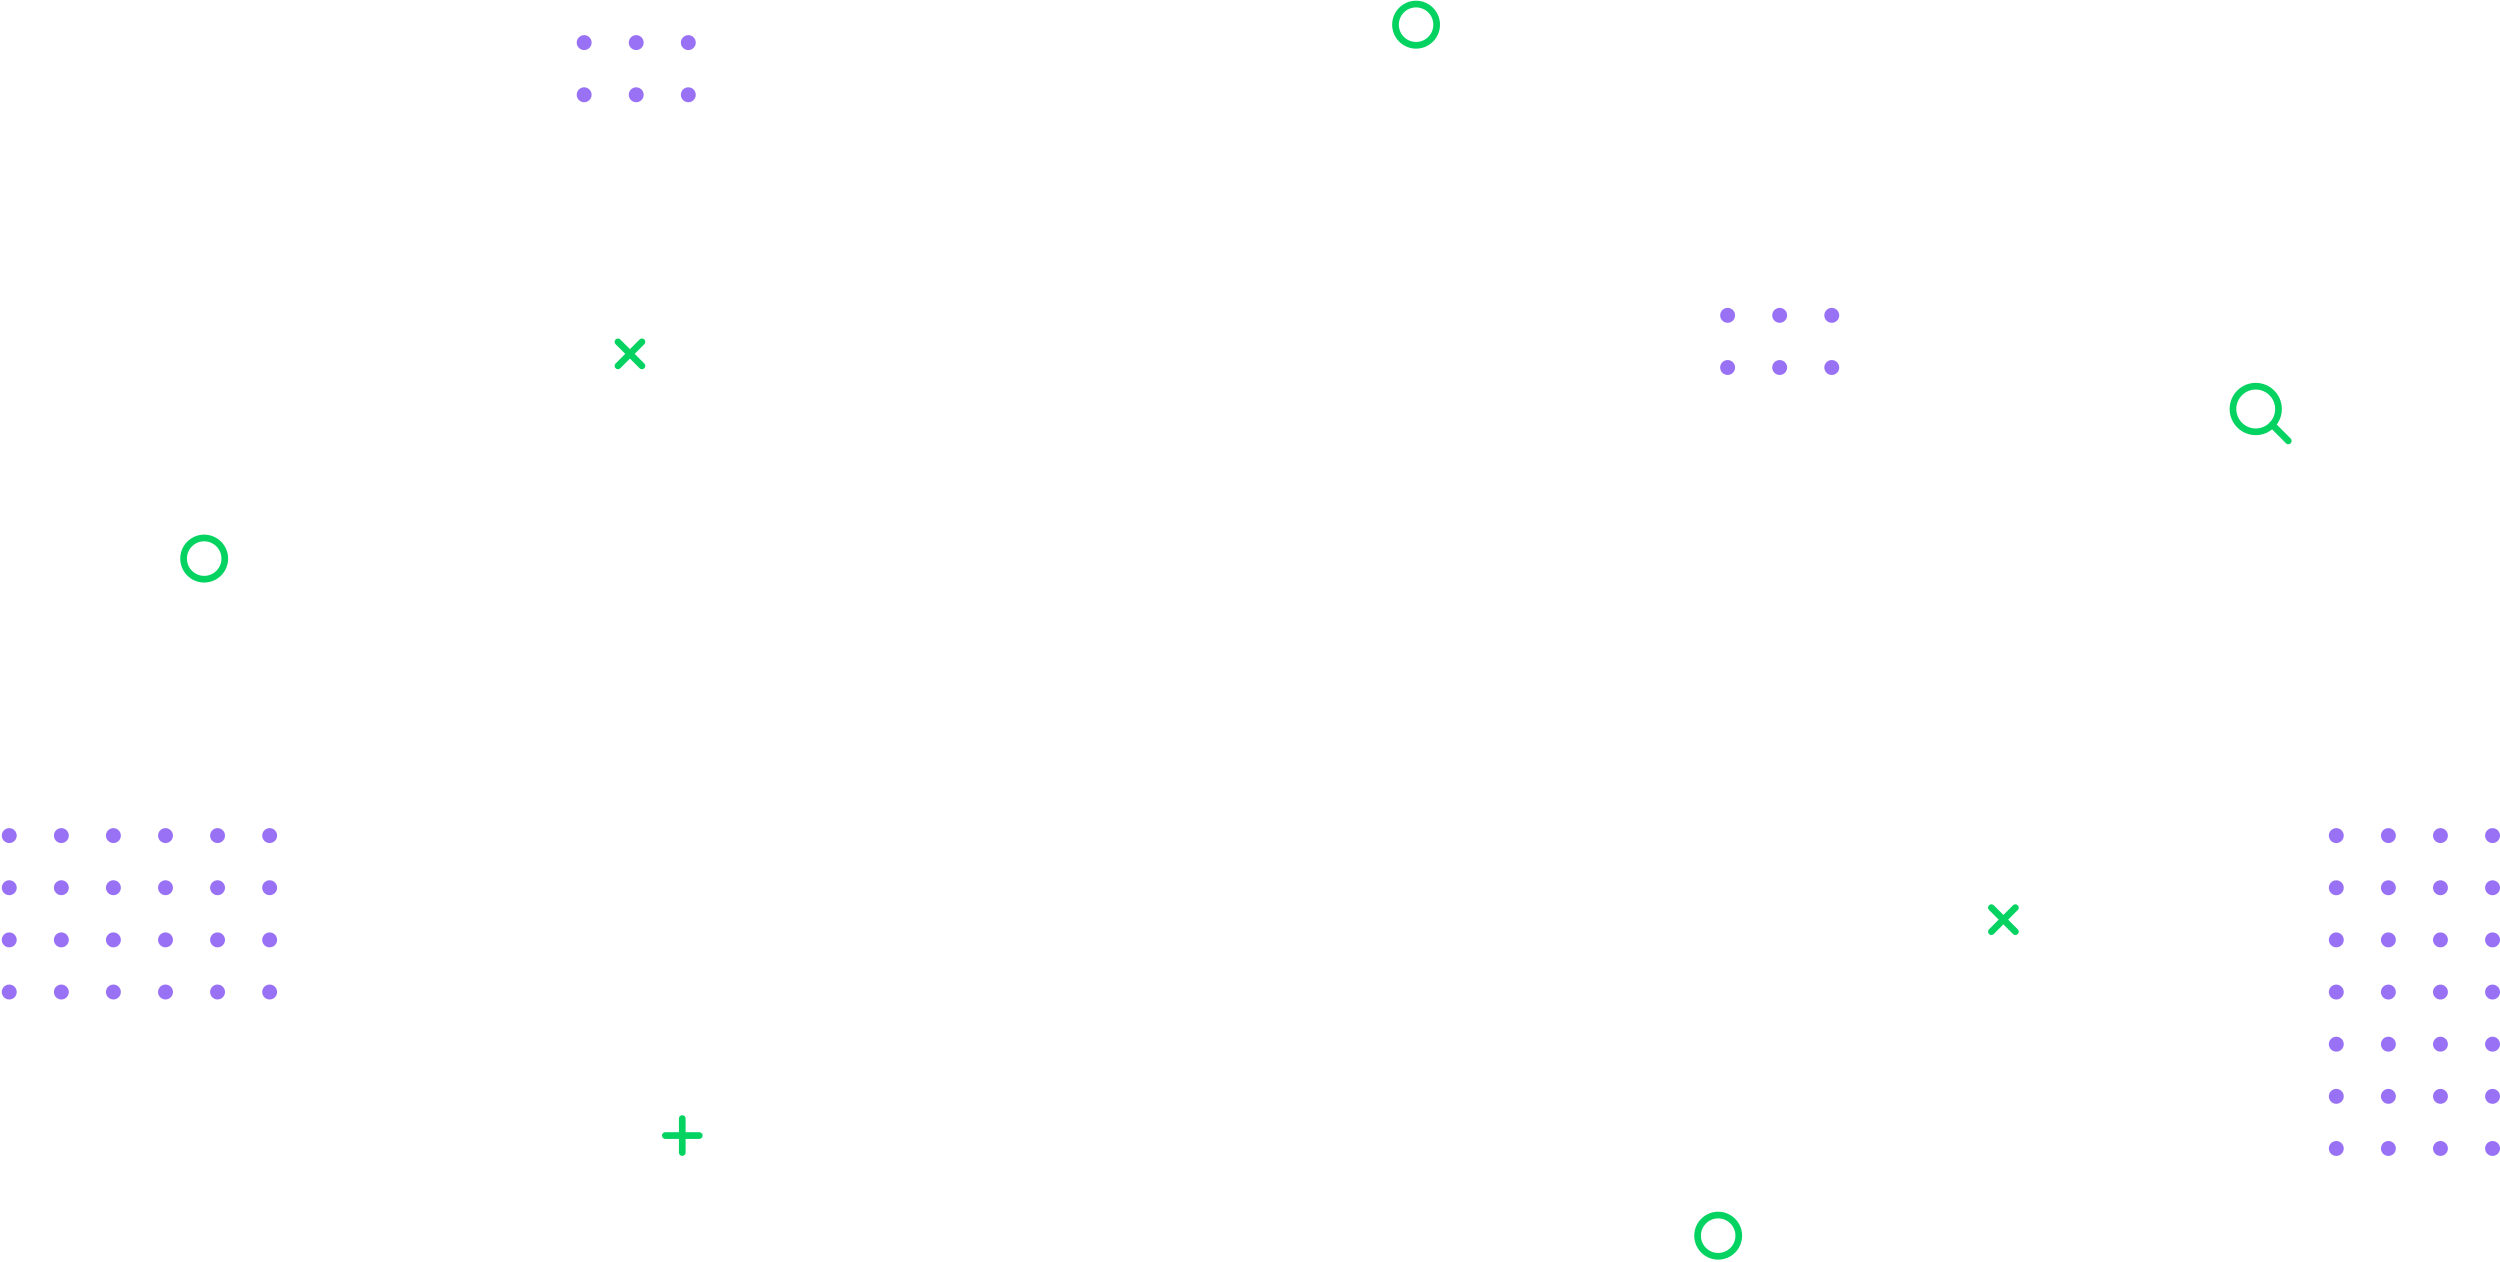
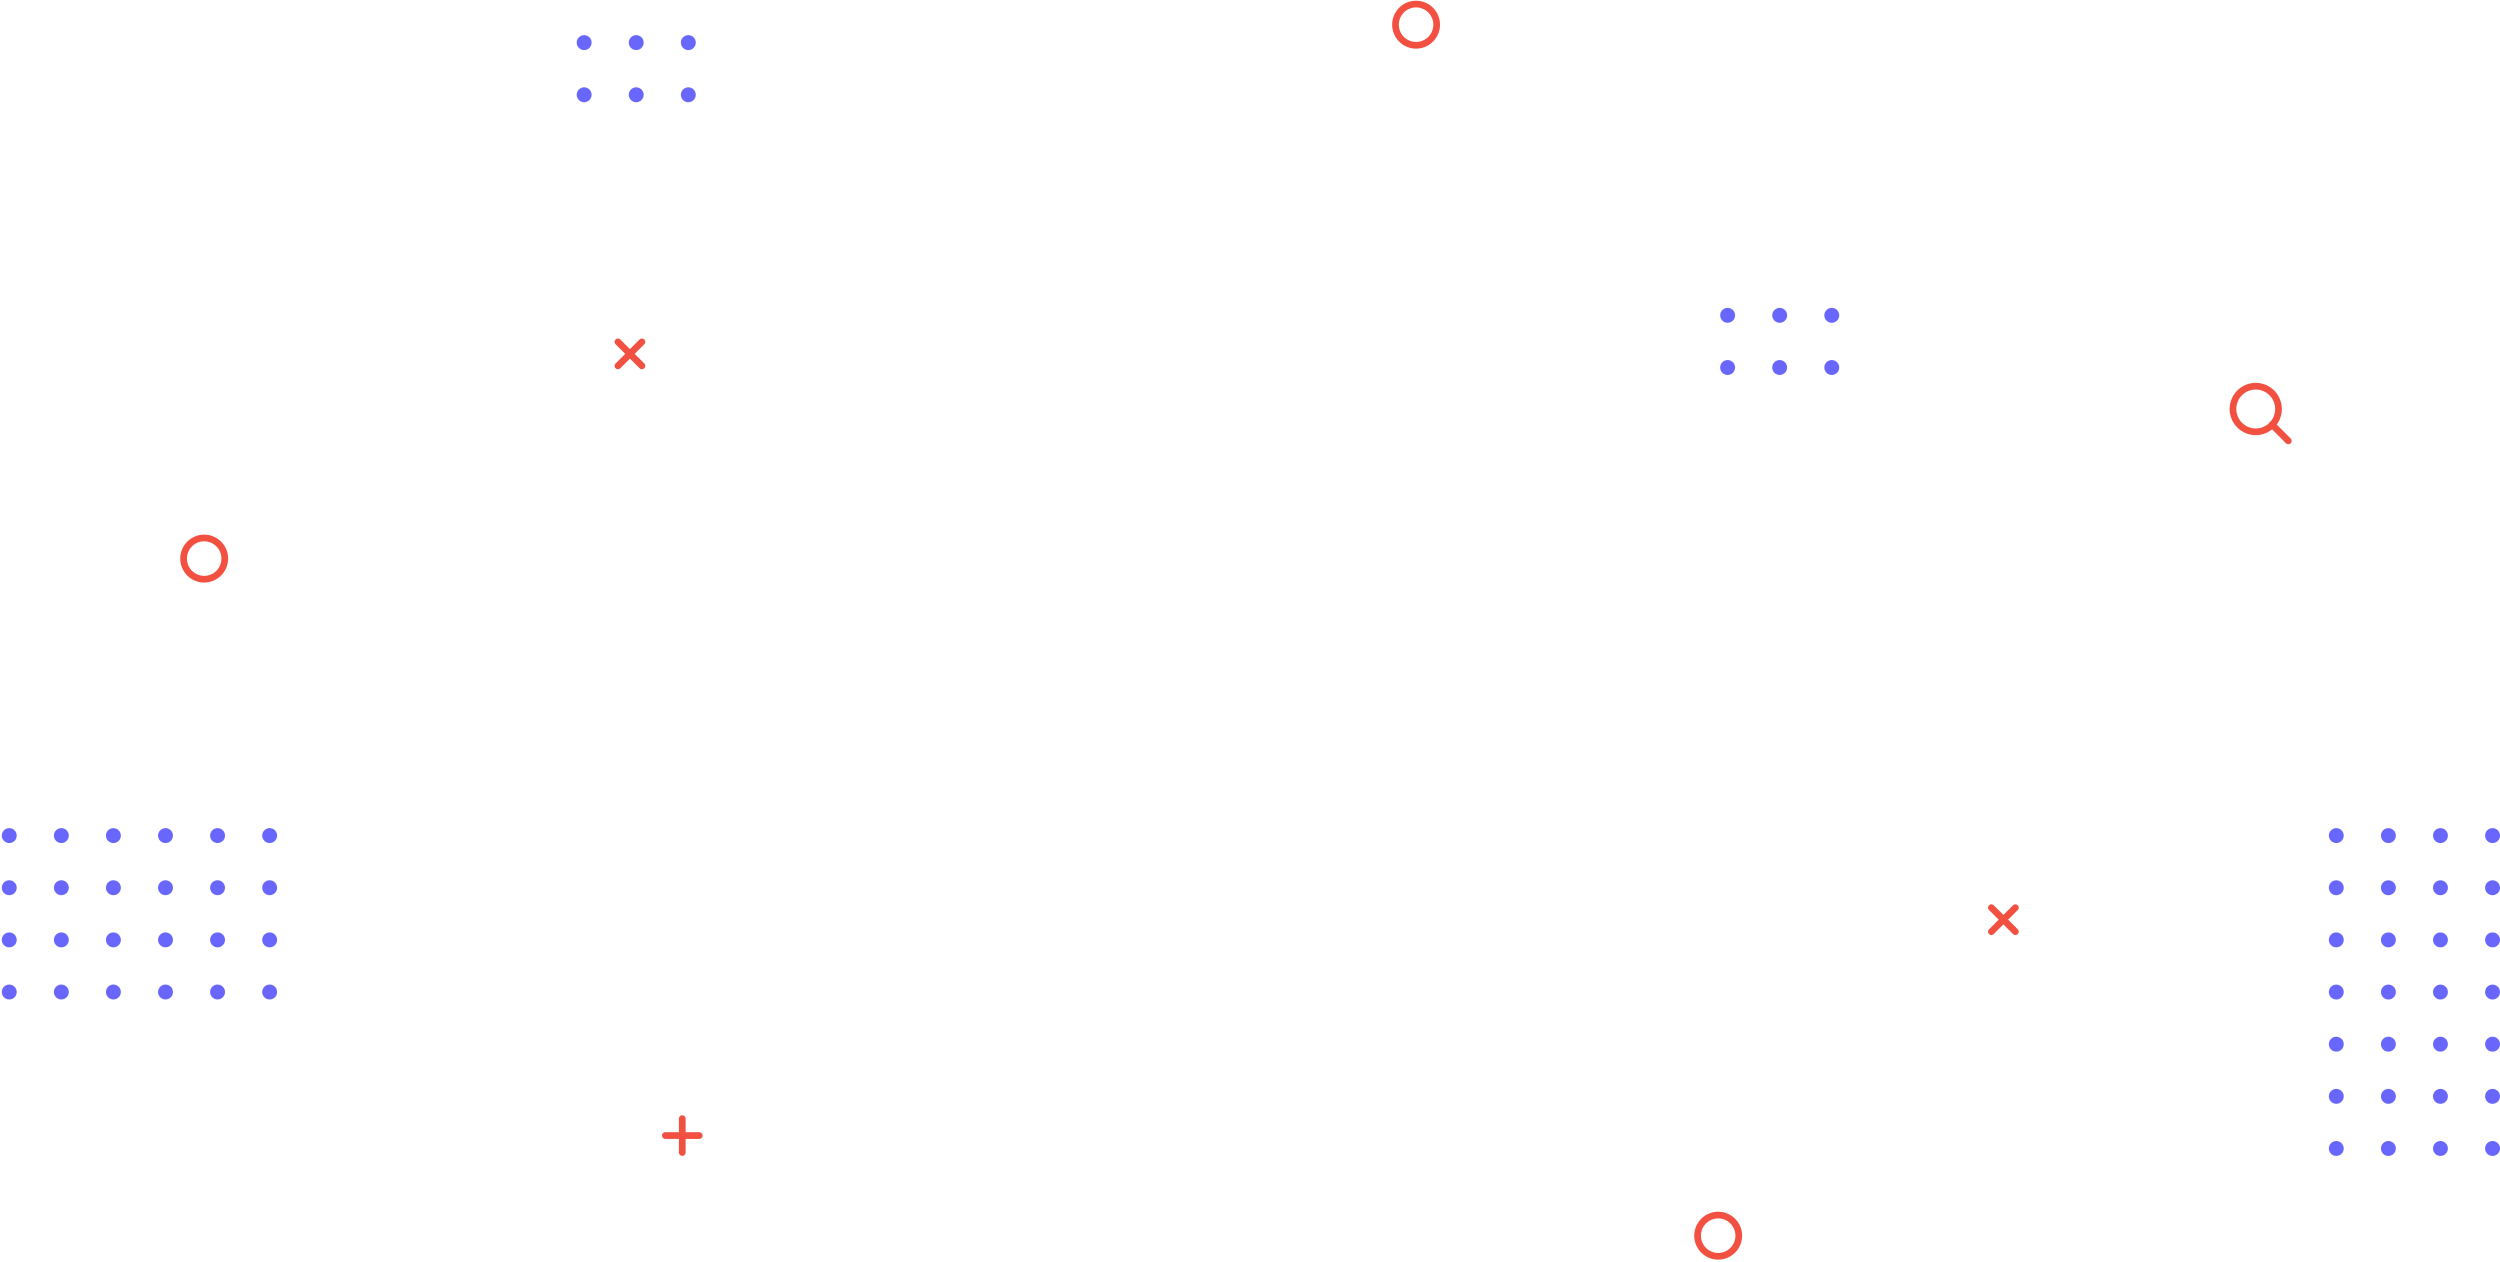
<svg xmlns="http://www.w3.org/2000/svg" width="1120" height="565" viewBox="0 0 1120 565" fill="none">
-   <path d="M1020.77 183.235C1020.77 188.877 1016.21 193.452 1010.57 193.452C1004.94 193.452 1000.37 188.877 1000.37 183.235C1000.37 177.592 1004.94 173.018 1010.57 173.018C1016.19 173.018 1020.77 177.592 1020.77 183.235Z" stroke="#04D361" stroke-width="3" stroke-miterlimit="10" stroke-linecap="round" stroke-linejoin="round" />
-   <path d="M1017.95 190.283L1025.15 197.509" stroke="#04D361" stroke-width="3" stroke-miterlimit="10" stroke-linecap="round" stroke-linejoin="round" />
-   <path d="M276.847 153.154L287.582 163.903" stroke="#04D361" stroke-width="3" stroke-miterlimit="10" stroke-linecap="round" stroke-linejoin="round" />
-   <path d="M287.582 153.154L276.847 163.903" stroke="#04D361" stroke-width="3" stroke-miterlimit="10" stroke-linecap="round" stroke-linejoin="round" />
-   <path d="M892.155 406.633L902.89 417.382" stroke="#04D361" stroke-width="3" stroke-miterlimit="10" stroke-linecap="round" stroke-linejoin="round" />
-   <path d="M902.89 406.633L892.155 417.382" stroke="#04D361" stroke-width="3" stroke-miterlimit="10" stroke-linecap="round" stroke-linejoin="round" />
-   <path d="M305.657 501.133V516.333" stroke="#04D361" stroke-width="3" stroke-miterlimit="10" stroke-linecap="round" stroke-linejoin="round" />
-   <path d="M313.266 508.732H298.068" stroke="#04D361" stroke-width="3" stroke-miterlimit="10" stroke-linecap="round" stroke-linejoin="round" />
-   <path d="M100.699 250.247C100.699 255.337 96.575 259.485 91.473 259.485C86.39 259.485 82.248 255.355 82.248 250.247C82.248 245.156 86.372 241.009 91.473 241.009C96.575 241.027 100.699 245.156 100.699 250.247Z" stroke="#04D361" stroke-width="3" stroke-miterlimit="10" stroke-linecap="round" stroke-linejoin="round" />
-   <path d="M643.628 11.056C643.628 16.147 639.504 20.294 634.403 20.294C629.319 20.294 625.177 16.165 625.177 11.056C625.177 5.966 629.301 1.818 634.403 1.818C639.504 1.836 643.628 5.966 643.628 11.056Z" stroke="#04D361" stroke-width="3" stroke-miterlimit="10" stroke-linecap="round" stroke-linejoin="round" />
-   <path d="M778.971 553.585C778.971 558.676 774.847 562.823 769.746 562.823C764.662 562.823 760.521 558.693 760.521 553.585C760.521 548.494 764.644 544.347 769.746 544.347C774.847 544.365 778.971 548.494 778.971 553.585Z" stroke="#04D361" stroke-width="3" stroke-miterlimit="10" stroke-linecap="round" stroke-linejoin="round" />
-   <path d="M4.146 377.691C5.991 377.691 7.487 376.194 7.487 374.346C7.487 372.498 5.991 371 4.146 371C2.301 371 0.805 372.498 0.805 374.346C0.805 376.194 2.301 377.691 4.146 377.691Z" fill="#9871F5" />
-   <path d="M27.484 377.691C29.329 377.691 30.825 376.194 30.825 374.346C30.825 372.498 29.329 371 27.484 371C25.639 371 24.143 372.498 24.143 374.346C24.143 376.194 25.639 377.691 27.484 377.691Z" fill="#9871F5" />
-   <path d="M50.805 377.691C52.65 377.691 54.146 376.194 54.146 374.346C54.146 372.498 52.65 371 50.805 371C48.96 371 47.464 372.498 47.464 374.346C47.464 376.194 48.96 377.691 50.805 377.691Z" fill="#9871F5" />
-   <path d="M74.144 377.691C75.989 377.691 77.485 376.194 77.485 374.346C77.485 372.498 75.989 371 74.144 371C72.299 371 70.803 372.498 70.803 374.346C70.803 376.194 72.299 377.691 74.144 377.691Z" fill="#9871F5" />
-   <path d="M97.465 377.691C99.31 377.691 100.806 376.194 100.806 374.346C100.806 372.498 99.31 371 97.465 371C95.62 371 94.124 372.498 94.124 374.346C94.124 376.194 95.62 377.691 97.465 377.691Z" fill="#9871F5" />
-   <path d="M120.803 377.691C122.649 377.691 124.144 376.194 124.144 374.346C124.144 372.498 122.649 371 120.803 371C118.958 371 117.462 372.498 117.462 374.346C117.462 376.194 118.958 377.691 120.803 377.691Z" fill="#9871F5" />
-   <path d="M4.145 401.044C5.991 401.044 7.486 399.546 7.486 397.699C7.486 395.851 5.991 394.353 4.145 394.353C2.3 394.353 0.804 395.851 0.804 397.699C0.804 399.546 2.3 401.044 4.145 401.044Z" fill="#9871F5" />
-   <path d="M27.484 401.044C29.329 401.044 30.825 399.546 30.825 397.699C30.825 395.851 29.329 394.353 27.484 394.353C25.639 394.353 24.143 395.851 24.143 397.699C24.143 399.546 25.639 401.044 27.484 401.044Z" fill="#9871F5" />
-   <path d="M50.806 401.044C52.651 401.044 54.147 399.546 54.147 397.699C54.147 395.851 52.651 394.353 50.806 394.353C48.96 394.353 47.464 395.851 47.464 397.699C47.464 399.546 48.96 401.044 50.806 401.044Z" fill="#9871F5" />
-   <path d="M74.144 401.044C75.989 401.044 77.485 399.546 77.485 397.699C77.485 395.851 75.989 394.353 74.144 394.353C72.299 394.353 70.803 395.851 70.803 397.699C70.803 399.546 72.299 401.044 74.144 401.044Z" fill="#9871F5" />
-   <path d="M97.465 401.044C99.31 401.044 100.806 399.546 100.806 397.699C100.806 395.851 99.31 394.353 97.465 394.353C95.62 394.353 94.124 395.851 94.124 397.699C94.124 399.546 95.62 401.044 97.465 401.044Z" fill="#9871F5" />
-   <path d="M120.803 401.044C122.649 401.044 124.144 399.546 124.144 397.699C124.144 395.851 122.649 394.353 120.803 394.353C118.958 394.353 117.462 395.851 117.462 397.699C117.462 399.546 118.958 401.044 120.803 401.044Z" fill="#9871F5" />
-   <path d="M4.145 424.415C5.991 424.415 7.486 422.917 7.486 421.069C7.486 419.221 5.991 417.724 4.145 417.724C2.3 417.724 0.804 419.221 0.804 421.069C0.804 422.917 2.3 424.415 4.145 424.415Z" fill="#9871F5" />
-   <path d="M27.484 424.415C29.329 424.415 30.825 422.917 30.825 421.069C30.825 419.221 29.329 417.724 27.484 417.724C25.639 417.724 24.143 419.221 24.143 421.069C24.143 422.917 25.639 424.415 27.484 424.415Z" fill="#9871F5" />
-   <path d="M50.806 424.415C52.651 424.415 54.147 422.917 54.147 421.069C54.147 419.221 52.651 417.724 50.806 417.724C48.96 417.724 47.464 419.221 47.464 421.069C47.464 422.917 48.96 424.415 50.806 424.415Z" fill="#9871F5" />
-   <path d="M74.144 424.415C75.989 424.415 77.485 422.917 77.485 421.069C77.485 419.221 75.989 417.724 74.144 417.724C72.299 417.724 70.803 419.221 70.803 421.069C70.803 422.917 72.299 424.415 74.144 424.415Z" fill="#9871F5" />
-   <path d="M97.465 424.415C99.31 424.415 100.806 422.917 100.806 421.069C100.806 419.221 99.31 417.724 97.465 417.724C95.62 417.724 94.124 419.221 94.124 421.069C94.124 422.917 95.62 424.415 97.465 424.415Z" fill="#9871F5" />
-   <path d="M120.803 424.415C122.649 424.415 124.144 422.917 124.144 421.069C124.144 419.221 122.649 417.724 120.803 417.724C118.958 417.724 117.462 419.221 117.462 421.069C117.462 422.917 118.958 424.415 120.803 424.415Z" fill="#9871F5" />
-   <path d="M4.145 447.768C5.991 447.768 7.486 446.27 7.486 444.422C7.486 442.574 5.991 441.076 4.145 441.076C2.3 441.076 0.804 442.574 0.804 444.422C0.804 446.27 2.3 447.768 4.145 447.768Z" fill="#9871F5" />
-   <path d="M27.484 447.768C29.329 447.768 30.825 446.27 30.825 444.422C30.825 442.574 29.329 441.076 27.484 441.076C25.639 441.076 24.143 442.574 24.143 444.422C24.143 446.27 25.639 447.768 27.484 447.768Z" fill="#9871F5" />
-   <path d="M50.806 447.768C52.651 447.768 54.147 446.27 54.147 444.422C54.147 442.574 52.651 441.076 50.806 441.076C48.96 441.076 47.464 442.574 47.464 444.422C47.464 446.27 48.96 447.768 50.806 447.768Z" fill="#9871F5" />
-   <path d="M74.144 447.768C75.989 447.768 77.485 446.27 77.485 444.422C77.485 442.574 75.989 441.076 74.144 441.076C72.299 441.076 70.803 442.574 70.803 444.422C70.803 446.27 72.299 447.768 74.144 447.768Z" fill="#9871F5" />
-   <path d="M97.465 447.768C99.31 447.768 100.806 446.27 100.806 444.422C100.806 442.574 99.31 441.076 97.465 441.076C95.62 441.076 94.124 442.574 94.124 444.422C94.124 446.27 95.62 447.768 97.465 447.768Z" fill="#9871F5" />
-   <path d="M120.803 447.768C122.649 447.768 124.144 446.27 124.144 444.422C124.144 442.574 122.649 441.076 120.803 441.076C118.958 441.076 117.462 442.574 117.462 444.422C117.462 446.27 118.958 447.768 120.803 447.768Z" fill="#9871F5" />
-   <path d="M773.976 144.618C775.822 144.618 777.318 143.12 777.318 141.272C777.318 139.424 775.822 137.926 773.976 137.926C772.131 137.926 770.635 139.424 770.635 141.272C770.635 143.12 772.131 144.618 773.976 144.618Z" fill="#9871F5" />
-   <path d="M797.297 144.618C799.142 144.618 800.638 143.12 800.638 141.272C800.638 139.424 799.142 137.926 797.297 137.926C795.452 137.926 793.956 139.424 793.956 141.272C793.956 143.12 795.452 144.618 797.297 144.618Z" fill="#9871F5" />
-   <path d="M820.636 144.618C822.481 144.618 823.977 143.12 823.977 141.272C823.977 139.424 822.481 137.926 820.636 137.926C818.79 137.926 817.294 139.424 817.294 141.272C817.294 143.12 818.79 144.618 820.636 144.618Z" fill="#9871F5" />
-   <path d="M773.976 167.988C775.821 167.988 777.317 166.49 777.317 164.642C777.317 162.795 775.821 161.297 773.976 161.297C772.131 161.297 770.635 162.795 770.635 164.642C770.635 166.49 772.131 167.988 773.976 167.988Z" fill="#9871F5" />
-   <path d="M797.297 167.988C799.142 167.988 800.638 166.49 800.638 164.643C800.638 162.795 799.142 161.297 797.297 161.297C795.452 161.297 793.956 162.795 793.956 164.643C793.956 166.49 795.452 167.988 797.297 167.988Z" fill="#9871F5" />
-   <path d="M820.636 167.988C822.481 167.988 823.977 166.49 823.977 164.643C823.977 162.795 822.481 161.297 820.636 161.297C818.79 161.297 817.294 162.795 817.294 164.643C817.294 166.49 818.79 167.988 820.636 167.988Z" fill="#9871F5" />
-   <path d="M261.705 22.433C263.55 22.433 265.046 20.935 265.046 19.088C265.046 17.24 263.55 15.742 261.705 15.742C259.859 15.742 258.364 17.24 258.364 19.088C258.364 20.935 259.859 22.433 261.705 22.433Z" fill="#9871F5" />
-   <path d="M285.025 22.433C286.87 22.433 288.366 20.935 288.366 19.087C288.366 17.24 286.87 15.742 285.025 15.742C283.18 15.742 281.684 17.24 281.684 19.087C281.684 20.935 283.18 22.433 285.025 22.433Z" fill="#9871F5" />
-   <path d="M308.363 22.433C310.209 22.433 311.704 20.935 311.704 19.087C311.704 17.24 310.209 15.742 308.363 15.742C306.518 15.742 305.022 17.24 305.022 19.087C305.022 20.935 306.518 22.433 308.363 22.433Z" fill="#9871F5" />
-   <path d="M261.704 45.804C263.55 45.804 265.045 44.306 265.045 42.458C265.045 40.61 263.55 39.112 261.704 39.112C259.859 39.112 258.363 40.61 258.363 42.458C258.363 44.306 259.859 45.804 261.704 45.804Z" fill="#9871F5" />
-   <path d="M285.025 45.804C286.87 45.804 288.366 44.306 288.366 42.458C288.366 40.61 286.87 39.112 285.025 39.112C283.18 39.112 281.684 40.61 281.684 42.458C281.684 44.306 283.18 45.804 285.025 45.804Z" fill="#9871F5" />
-   <path d="M308.365 45.804C310.21 45.804 311.706 44.306 311.706 42.458C311.706 40.61 310.21 39.112 308.365 39.112C306.519 39.112 305.023 40.61 305.023 42.458C305.023 44.306 306.519 45.804 308.365 45.804Z" fill="#9871F5" />
-   <path d="M1116.66 377.691C1118.5 377.691 1120 376.194 1120 374.346C1120 372.498 1118.5 371 1116.66 371C1114.81 371 1113.32 372.498 1113.32 374.346C1113.32 376.194 1114.81 377.691 1116.66 377.691Z" fill="#9871F5" />
-   <path d="M1116.66 401.062C1118.5 401.062 1120 399.564 1120 397.716C1120 395.869 1118.5 394.371 1116.66 394.371C1114.81 394.371 1113.32 395.869 1113.32 397.716C1113.32 399.564 1114.81 401.062 1116.66 401.062Z" fill="#9871F5" />
-   <path d="M1116.66 424.415C1118.5 424.415 1120 422.917 1120 421.069C1120 419.221 1118.5 417.723 1116.66 417.723C1114.81 417.723 1113.32 419.221 1113.32 421.069C1113.32 422.917 1114.81 424.415 1116.66 424.415Z" fill="#9871F5" />
-   <path d="M1116.66 447.786C1118.5 447.786 1120 446.288 1120 444.44C1120 442.592 1118.5 441.094 1116.66 441.094C1114.81 441.094 1113.32 442.592 1113.32 444.44C1113.32 446.288 1114.81 447.786 1116.66 447.786Z" fill="#9871F5" />
-   <path d="M1116.66 471.138C1118.5 471.138 1120 469.64 1120 467.793C1120 465.945 1118.5 464.447 1116.66 464.447C1114.81 464.447 1113.32 465.945 1113.32 467.793C1113.32 469.64 1114.81 471.138 1116.66 471.138Z" fill="#9871F5" />
-   <path d="M1116.66 494.509C1118.5 494.509 1120 493.011 1120 491.163C1120 489.315 1118.5 487.817 1116.66 487.817C1114.81 487.817 1113.32 489.315 1113.32 491.163C1113.32 493.011 1114.81 494.509 1116.66 494.509Z" fill="#9871F5" />
-   <path d="M1116.66 517.862C1118.5 517.862 1120 516.364 1120 514.516C1120 512.668 1118.5 511.17 1116.66 511.17C1114.81 511.17 1113.32 512.668 1113.32 514.516C1113.32 516.364 1114.81 517.862 1116.66 517.862Z" fill="#9871F5" />
-   <path d="M1093.32 377.691C1095.17 377.691 1096.66 376.194 1096.66 374.346C1096.66 372.498 1095.17 371 1093.32 371C1091.48 371 1089.98 372.498 1089.98 374.346C1089.98 376.194 1091.48 377.691 1093.32 377.691Z" fill="#9871F5" />
-   <path d="M1093.32 401.062C1095.17 401.062 1096.66 399.564 1096.66 397.716C1096.66 395.869 1095.17 394.371 1093.32 394.371C1091.48 394.371 1089.98 395.869 1089.98 397.716C1089.98 399.564 1091.48 401.062 1093.32 401.062Z" fill="#9871F5" />
-   <path d="M1093.32 424.415C1095.17 424.415 1096.66 422.917 1096.66 421.069C1096.66 419.221 1095.17 417.723 1093.32 417.723C1091.48 417.723 1089.98 419.221 1089.98 421.069C1089.98 422.917 1091.48 424.415 1093.32 424.415Z" fill="#9871F5" />
-   <path d="M1093.32 447.786C1095.17 447.786 1096.66 446.288 1096.66 444.44C1096.66 442.592 1095.17 441.094 1093.32 441.094C1091.48 441.094 1089.98 442.592 1089.98 444.44C1089.98 446.288 1091.48 447.786 1093.32 447.786Z" fill="#9871F5" />
-   <path d="M1093.32 471.138C1095.17 471.138 1096.66 469.64 1096.66 467.793C1096.66 465.945 1095.17 464.447 1093.32 464.447C1091.48 464.447 1089.98 465.945 1089.98 467.793C1089.98 469.64 1091.48 471.138 1093.32 471.138Z" fill="#9871F5" />
-   <path d="M1093.32 494.509C1095.17 494.509 1096.66 493.011 1096.66 491.163C1096.66 489.315 1095.17 487.817 1093.32 487.817C1091.48 487.817 1089.98 489.315 1089.98 491.163C1089.98 493.011 1091.48 494.509 1093.32 494.509Z" fill="#9871F5" />
-   <path d="M1093.32 517.862C1095.17 517.862 1096.66 516.364 1096.66 514.516C1096.66 512.668 1095.17 511.17 1093.32 511.17C1091.48 511.17 1089.98 512.668 1089.98 514.516C1089.98 516.364 1091.48 517.862 1093.32 517.862Z" fill="#9871F5" />
-   <path d="M1070 377.691C1071.84 377.691 1073.34 376.194 1073.34 374.346C1073.34 372.498 1071.84 371 1070 371C1068.15 371 1066.66 372.498 1066.66 374.346C1066.66 376.194 1068.15 377.691 1070 377.691Z" fill="#9871F5" />
-   <path d="M1070 401.062C1071.84 401.062 1073.34 399.564 1073.34 397.716C1073.34 395.869 1071.84 394.371 1070 394.371C1068.15 394.371 1066.66 395.869 1066.66 397.716C1066.66 399.564 1068.15 401.062 1070 401.062Z" fill="#9871F5" />
-   <path d="M1070 424.415C1071.84 424.415 1073.34 422.917 1073.34 421.069C1073.34 419.221 1071.84 417.723 1070 417.723C1068.15 417.723 1066.66 419.221 1066.66 421.069C1066.66 422.917 1068.15 424.415 1070 424.415Z" fill="#9871F5" />
-   <path d="M1070 447.786C1071.84 447.786 1073.34 446.288 1073.34 444.44C1073.34 442.592 1071.84 441.094 1070 441.094C1068.15 441.094 1066.66 442.592 1066.66 444.44C1066.66 446.288 1068.15 447.786 1070 447.786Z" fill="#9871F5" />
-   <path d="M1070 471.138C1071.84 471.138 1073.34 469.64 1073.34 467.793C1073.34 465.945 1071.84 464.447 1070 464.447C1068.15 464.447 1066.66 465.945 1066.66 467.793C1066.66 469.64 1068.15 471.138 1070 471.138Z" fill="#9871F5" />
-   <path d="M1070 494.509C1071.84 494.509 1073.34 493.011 1073.34 491.163C1073.34 489.315 1071.84 487.817 1070 487.817C1068.15 487.817 1066.66 489.315 1066.66 491.163C1066.66 493.011 1068.15 494.509 1070 494.509Z" fill="#9871F5" />
-   <path d="M1070 517.862C1071.84 517.862 1073.34 516.364 1073.34 514.516C1073.34 512.668 1071.84 511.17 1070 511.17C1068.15 511.17 1066.66 512.668 1066.66 514.516C1066.66 516.364 1068.15 517.862 1070 517.862Z" fill="#9871F5" />
-   <path d="M1046.66 377.691C1048.51 377.691 1050 376.194 1050 374.346C1050 372.498 1048.51 371 1046.66 371C1044.82 371 1043.32 372.498 1043.32 374.346C1043.32 376.194 1044.82 377.691 1046.66 377.691Z" fill="#9871F5" />
-   <path d="M1046.66 401.062C1048.51 401.062 1050 399.564 1050 397.716C1050 395.869 1048.51 394.371 1046.66 394.371C1044.81 394.371 1043.32 395.869 1043.32 397.716C1043.32 399.564 1044.81 401.062 1046.66 401.062Z" fill="#9871F5" />
-   <path d="M1046.66 424.415C1048.51 424.415 1050 422.917 1050 421.069C1050 419.221 1048.51 417.724 1046.66 417.724C1044.81 417.724 1043.32 419.221 1043.32 421.069C1043.32 422.917 1044.81 424.415 1046.66 424.415Z" fill="#9871F5" />
-   <path d="M1046.66 447.786C1048.51 447.786 1050 446.288 1050 444.44C1050 442.592 1048.51 441.094 1046.66 441.094C1044.81 441.094 1043.32 442.592 1043.32 444.44C1043.32 446.288 1044.81 447.786 1046.66 447.786Z" fill="#9871F5" />
-   <path d="M1046.66 471.138C1048.51 471.138 1050 469.64 1050 467.793C1050 465.945 1048.51 464.447 1046.66 464.447C1044.81 464.447 1043.32 465.945 1043.32 467.793C1043.32 469.64 1044.81 471.138 1046.66 471.138Z" fill="#9871F5" />
-   <path d="M1046.66 494.509C1048.51 494.509 1050 493.011 1050 491.163C1050 489.315 1048.51 487.817 1046.66 487.817C1044.81 487.817 1043.32 489.315 1043.32 491.163C1043.32 493.011 1044.81 494.509 1046.66 494.509Z" fill="#9871F5" />
-   <path d="M1046.66 517.862C1048.51 517.862 1050 516.364 1050 514.516C1050 512.668 1048.51 511.17 1046.66 511.17C1044.81 511.17 1043.32 512.668 1043.32 514.516C1043.32 516.364 1044.81 517.862 1046.66 517.862Z" fill="#9871F5" />
+   <path d="M1020.77 183.235C1020.77 188.877 1016.21 193.452 1010.57 193.452C1004.94 193.452 1000.37 188.877 1000.37 183.235C1000.37 177.593 1004.94 173.018 1010.57 173.018C1016.19 173.018 1020.77 177.593 1020.77 183.235Z" stroke="#F25040" stroke-width="3" stroke-miterlimit="10" stroke-linecap="round" stroke-linejoin="round" />
+   <path d="M1017.95 190.283L1025.15 197.509" stroke="#F25040" stroke-width="3" stroke-miterlimit="10" stroke-linecap="round" stroke-linejoin="round" />
+   <path d="M276.847 153.154L287.582 163.903" stroke="#F25040" stroke-width="3" stroke-miterlimit="10" stroke-linecap="round" stroke-linejoin="round" />
+   <path d="M287.582 153.154L276.847 163.903" stroke="#F25040" stroke-width="3" stroke-miterlimit="10" stroke-linecap="round" stroke-linejoin="round" />
+   <path d="M892.155 406.633L902.89 417.382" stroke="#F25040" stroke-width="3" stroke-miterlimit="10" stroke-linecap="round" stroke-linejoin="round" />
+   <path d="M902.89 406.633L892.155 417.382" stroke="#F25040" stroke-width="3" stroke-miterlimit="10" stroke-linecap="round" stroke-linejoin="round" />
+   <path d="M305.657 501.133V516.333" stroke="#F25040" stroke-width="3" stroke-miterlimit="10" stroke-linecap="round" stroke-linejoin="round" />
+   <path d="M313.266 508.732H298.068" stroke="#F25040" stroke-width="3" stroke-miterlimit="10" stroke-linecap="round" stroke-linejoin="round" />
+   <path d="M100.699 250.247C100.699 255.337 96.575 259.485 91.473 259.485C86.39 259.485 82.248 255.355 82.248 250.247C82.248 245.156 86.372 241.009 91.473 241.009C96.575 241.027 100.699 245.156 100.699 250.247Z" stroke="#F25040" stroke-width="3" stroke-miterlimit="10" stroke-linecap="round" stroke-linejoin="round" />
+   <path d="M643.628 11.056C643.628 16.147 639.504 20.294 634.403 20.294C629.319 20.294 625.177 16.165 625.177 11.056C625.177 5.966 629.301 1.818 634.403 1.818C639.504 1.836 643.628 5.966 643.628 11.056Z" stroke="#F25040" stroke-width="3" stroke-miterlimit="10" stroke-linecap="round" stroke-linejoin="round" />
+   <path d="M778.971 553.585C778.971 558.676 774.847 562.823 769.746 562.823C764.662 562.823 760.521 558.693 760.521 553.585C760.521 548.494 764.644 544.347 769.746 544.347C774.847 544.365 778.971 548.494 778.971 553.585Z" stroke="#F25040" stroke-width="3" stroke-miterlimit="10" stroke-linecap="round" stroke-linejoin="round" />
+   <path d="M4.146 377.691C5.991 377.691 7.487 376.193 7.487 374.345C7.487 372.498 5.991 371 4.146 371C2.301 371 0.805 372.498 0.805 374.345C0.805 376.193 2.301 377.691 4.146 377.691Z" fill="#6866FB" />
+   <path d="M27.484 377.691C29.329 377.691 30.825 376.193 30.825 374.345C30.825 372.498 29.329 371 27.484 371C25.639 371 24.143 372.498 24.143 374.345C24.143 376.193 25.639 377.691 27.484 377.691Z" fill="#6866FB" />
+   <path d="M50.805 377.691C52.65 377.691 54.146 376.193 54.146 374.345C54.146 372.498 52.65 371 50.805 371C48.96 371 47.464 372.498 47.464 374.345C47.464 376.193 48.96 377.691 50.805 377.691Z" fill="#6866FB" />
+   <path d="M74.144 377.691C75.989 377.691 77.485 376.193 77.485 374.345C77.485 372.498 75.989 371 74.144 371C72.299 371 70.803 372.498 70.803 374.345C70.803 376.193 72.299 377.691 74.144 377.691Z" fill="#6866FB" />
+   <path d="M97.465 377.691C99.31 377.691 100.806 376.193 100.806 374.345C100.806 372.498 99.31 371 97.465 371C95.62 371 94.124 372.498 94.124 374.345C94.124 376.193 95.62 377.691 97.465 377.691Z" fill="#6866FB" />
+   <path d="M120.803 377.691C122.649 377.691 124.145 376.193 124.145 374.345C124.145 372.498 122.649 371 120.803 371C118.958 371 117.462 372.498 117.462 374.345C117.462 376.193 118.958 377.691 120.803 377.691Z" fill="#6866FB" />
+   <path d="M4.145 401.044C5.991 401.044 7.486 399.546 7.486 397.698C7.486 395.85 5.991 394.353 4.145 394.353C2.3 394.353 0.804 395.85 0.804 397.698C0.804 399.546 2.3 401.044 4.145 401.044Z" fill="#6866FB" />
+   <path d="M27.484 401.044C29.329 401.044 30.825 399.546 30.825 397.698C30.825 395.85 29.329 394.353 27.484 394.353C25.639 394.353 24.143 395.85 24.143 397.698C24.143 399.546 25.639 401.044 27.484 401.044Z" fill="#6866FB" />
+   <path d="M50.806 401.044C52.651 401.044 54.147 399.546 54.147 397.698C54.147 395.85 52.651 394.353 50.806 394.353C48.96 394.353 47.465 395.85 47.465 397.698C47.465 399.546 48.96 401.044 50.806 401.044Z" fill="#6866FB" />
+   <path d="M74.144 401.044C75.989 401.044 77.485 399.546 77.485 397.698C77.485 395.85 75.989 394.353 74.144 394.353C72.299 394.353 70.803 395.85 70.803 397.698C70.803 399.546 72.299 401.044 74.144 401.044Z" fill="#6866FB" />
+   <path d="M97.465 401.044C99.31 401.044 100.806 399.546 100.806 397.698C100.806 395.85 99.31 394.353 97.465 394.353C95.62 394.353 94.124 395.85 94.124 397.698C94.124 399.546 95.62 401.044 97.465 401.044Z" fill="#6866FB" />
+   <path d="M120.803 401.044C122.649 401.044 124.145 399.546 124.145 397.698C124.145 395.85 122.649 394.353 120.803 394.353C118.958 394.353 117.462 395.85 117.462 397.698C117.462 399.546 118.958 401.044 120.803 401.044Z" fill="#6866FB" />
+   <path d="M4.145 424.415C5.991 424.415 7.486 422.917 7.486 421.069C7.486 419.221 5.991 417.723 4.145 417.723C2.3 417.723 0.804 419.221 0.804 421.069C0.804 422.917 2.3 424.415 4.145 424.415Z" fill="#6866FB" />
+   <path d="M27.484 424.415C29.329 424.415 30.825 422.917 30.825 421.069C30.825 419.221 29.329 417.723 27.484 417.723C25.639 417.723 24.143 419.221 24.143 421.069C24.143 422.917 25.639 424.415 27.484 424.415Z" fill="#6866FB" />
+   <path d="M50.806 424.415C52.651 424.415 54.147 422.917 54.147 421.069C54.147 419.221 52.651 417.723 50.806 417.723C48.96 417.723 47.465 419.221 47.465 421.069C47.465 422.917 48.96 424.415 50.806 424.415Z" fill="#6866FB" />
+   <path d="M74.144 424.415C75.989 424.415 77.485 422.917 77.485 421.069C77.485 419.221 75.989 417.723 74.144 417.723C72.299 417.723 70.803 419.221 70.803 421.069C70.803 422.917 72.299 424.415 74.144 424.415Z" fill="#6866FB" />
+   <path d="M97.465 424.415C99.31 424.415 100.806 422.917 100.806 421.069C100.806 419.221 99.31 417.723 97.465 417.723C95.62 417.723 94.124 419.221 94.124 421.069C94.124 422.917 95.62 424.415 97.465 424.415Z" fill="#6866FB" />
+   <path d="M120.803 424.415C122.649 424.415 124.145 422.917 124.145 421.069C124.145 419.221 122.649 417.723 120.803 417.723C118.958 417.723 117.462 419.221 117.462 421.069C117.462 422.917 118.958 424.415 120.803 424.415Z" fill="#6866FB" />
+   <path d="M4.145 447.768C5.991 447.768 7.486 446.27 7.486 444.422C7.486 442.574 5.991 441.076 4.145 441.076C2.3 441.076 0.804 442.574 0.804 444.422C0.804 446.27 2.3 447.768 4.145 447.768Z" fill="#6866FB" />
+   <path d="M27.484 447.768C29.329 447.768 30.825 446.27 30.825 444.422C30.825 442.574 29.329 441.076 27.484 441.076C25.639 441.076 24.143 442.574 24.143 444.422C24.143 446.27 25.639 447.768 27.484 447.768Z" fill="#6866FB" />
+   <path d="M50.806 447.768C52.651 447.768 54.147 446.27 54.147 444.422C54.147 442.574 52.651 441.076 50.806 441.076C48.96 441.076 47.465 442.574 47.465 444.422C47.465 446.27 48.96 447.768 50.806 447.768Z" fill="#6866FB" />
+   <path d="M74.144 447.768C75.989 447.768 77.485 446.27 77.485 444.422C77.485 442.574 75.989 441.076 74.144 441.076C72.299 441.076 70.803 442.574 70.803 444.422C70.803 446.27 72.299 447.768 74.144 447.768Z" fill="#6866FB" />
+   <path d="M97.465 447.768C99.31 447.768 100.806 446.27 100.806 444.422C100.806 442.574 99.31 441.076 97.465 441.076C95.62 441.076 94.124 442.574 94.124 444.422C94.124 446.27 95.62 447.768 97.465 447.768Z" fill="#6866FB" />
+   <path d="M120.803 447.768C122.649 447.768 124.145 446.27 124.145 444.422C124.145 442.574 122.649 441.076 120.803 441.076C118.958 441.076 117.462 442.574 117.462 444.422C117.462 446.27 118.958 447.768 120.803 447.768Z" fill="#6866FB" />
+   <path d="M773.977 144.617C775.822 144.617 777.318 143.12 777.318 141.272C777.318 139.424 775.822 137.926 773.977 137.926C772.131 137.926 770.635 139.424 770.635 141.272C770.635 143.12 772.131 144.617 773.977 144.617Z" fill="#6866FB" />
+   <path d="M797.297 144.617C799.142 144.617 800.638 143.12 800.638 141.272C800.638 139.424 799.142 137.926 797.297 137.926C795.452 137.926 793.956 139.424 793.956 141.272C793.956 143.12 795.452 144.617 797.297 144.617Z" fill="#6866FB" />
+   <path d="M820.636 144.617C822.481 144.617 823.977 143.12 823.977 141.272C823.977 139.424 822.481 137.926 820.636 137.926C818.79 137.926 817.294 139.424 817.294 141.272C817.294 143.12 818.79 144.617 820.636 144.617Z" fill="#6866FB" />
+   <path d="M773.976 167.988C775.821 167.988 777.317 166.49 777.317 164.642C777.317 162.795 775.821 161.297 773.976 161.297C772.131 161.297 770.635 162.795 770.635 164.642C770.635 166.49 772.131 167.988 773.976 167.988Z" fill="#6866FB" />
+   <path d="M797.297 167.988C799.142 167.988 800.638 166.49 800.638 164.642C800.638 162.795 799.142 161.297 797.297 161.297C795.452 161.297 793.956 162.795 793.956 164.642C793.956 166.49 795.452 167.988 797.297 167.988Z" fill="#6866FB" />
+   <path d="M820.636 167.988C822.481 167.988 823.977 166.49 823.977 164.642C823.977 162.795 822.481 161.297 820.636 161.297C818.79 161.297 817.294 162.795 817.294 164.642C817.294 166.49 818.79 167.988 820.636 167.988Z" fill="#6866FB" />
+   <path d="M261.705 22.433C263.55 22.433 265.046 20.935 265.046 19.087C265.046 17.24 263.55 15.742 261.705 15.742C259.859 15.742 258.364 17.24 258.364 19.087C258.364 20.935 259.859 22.433 261.705 22.433Z" fill="#6866FB" />
+   <path d="M285.025 22.433C286.87 22.433 288.366 20.935 288.366 19.087C288.366 17.24 286.87 15.742 285.025 15.742C283.18 15.742 281.684 17.24 281.684 19.087C281.684 20.935 283.18 22.433 285.025 22.433Z" fill="#6866FB" />
+   <path d="M308.363 22.433C310.209 22.433 311.704 20.935 311.704 19.087C311.704 17.24 310.209 15.742 308.363 15.742C306.518 15.742 305.022 17.24 305.022 19.087C305.022 20.935 306.518 22.433 308.363 22.433Z" fill="#6866FB" />
+   <path d="M261.704 45.804C263.55 45.804 265.045 44.306 265.045 42.458C265.045 40.61 263.55 39.112 261.704 39.112C259.859 39.112 258.363 40.61 258.363 42.458C258.363 44.306 259.859 45.804 261.704 45.804Z" fill="#6866FB" />
+   <path d="M285.025 45.804C286.87 45.804 288.366 44.306 288.366 42.458C288.366 40.61 286.87 39.112 285.025 39.112C283.18 39.112 281.684 40.61 281.684 42.458C281.684 44.306 283.18 45.804 285.025 45.804Z" fill="#6866FB" />
+   <path d="M308.364 45.804C310.21 45.804 311.705 44.306 311.705 42.458C311.705 40.61 310.21 39.112 308.364 39.112C306.519 39.112 305.023 40.61 305.023 42.458C305.023 44.306 306.519 45.804 308.364 45.804Z" fill="#6866FB" />
+   <path d="M1116.66 377.691C1118.5 377.691 1120 376.194 1120 374.346C1120 372.498 1118.5 371 1116.66 371C1114.81 371 1113.32 372.498 1113.32 374.346C1113.32 376.194 1114.81 377.691 1116.66 377.691Z" fill="#6866FB" />
+   <path d="M1116.66 401.062C1118.5 401.062 1120 399.564 1120 397.716C1120 395.869 1118.5 394.371 1116.66 394.371C1114.81 394.371 1113.32 395.869 1113.32 397.716C1113.32 399.564 1114.81 401.062 1116.66 401.062Z" fill="#6866FB" />
+   <path d="M1116.66 424.415C1118.5 424.415 1120 422.917 1120 421.069C1120 419.221 1118.5 417.723 1116.66 417.723C1114.81 417.723 1113.32 419.221 1113.32 421.069C1113.32 422.917 1114.81 424.415 1116.66 424.415Z" fill="#6866FB" />
+   <path d="M1116.66 447.785C1118.5 447.785 1120 446.287 1120 444.44C1120 442.592 1118.5 441.094 1116.66 441.094C1114.81 441.094 1113.32 442.592 1113.32 444.44C1113.32 446.287 1114.81 447.785 1116.66 447.785Z" fill="#6866FB" />
+   <path d="M1116.66 471.138C1118.5 471.138 1120 469.641 1120 467.793C1120 465.945 1118.5 464.447 1116.66 464.447C1114.81 464.447 1113.32 465.945 1113.32 467.793C1113.32 469.641 1114.81 471.138 1116.66 471.138Z" fill="#6866FB" />
+   <path d="M1116.66 494.509C1118.5 494.509 1120 493.011 1120 491.163C1120 489.315 1118.5 487.817 1116.66 487.817C1114.81 487.817 1113.32 489.315 1113.32 491.163C1113.32 493.011 1114.81 494.509 1116.66 494.509Z" fill="#6866FB" />
+   <path d="M1116.66 517.862C1118.5 517.862 1120 516.364 1120 514.516C1120 512.668 1118.5 511.17 1116.66 511.17C1114.81 511.17 1113.32 512.668 1113.32 514.516C1113.32 516.364 1114.81 517.862 1116.66 517.862Z" fill="#6866FB" />
+   <path d="M1093.32 377.691C1095.17 377.691 1096.66 376.194 1096.66 374.346C1096.66 372.498 1095.17 371 1093.32 371C1091.48 371 1089.98 372.498 1089.98 374.346C1089.98 376.194 1091.48 377.691 1093.32 377.691Z" fill="#6866FB" />
+   <path d="M1093.32 401.062C1095.17 401.062 1096.66 399.564 1096.66 397.716C1096.66 395.869 1095.17 394.371 1093.32 394.371C1091.48 394.371 1089.98 395.869 1089.98 397.716C1089.98 399.564 1091.48 401.062 1093.32 401.062Z" fill="#6866FB" />
+   <path d="M1093.32 424.415C1095.17 424.415 1096.66 422.917 1096.66 421.069C1096.66 419.221 1095.17 417.723 1093.32 417.723C1091.48 417.723 1089.98 419.221 1089.98 421.069C1089.98 422.917 1091.48 424.415 1093.32 424.415Z" fill="#6866FB" />
+   <path d="M1093.32 447.785C1095.17 447.785 1096.66 446.287 1096.66 444.44C1096.66 442.592 1095.17 441.094 1093.32 441.094C1091.48 441.094 1089.98 442.592 1089.98 444.44C1089.98 446.287 1091.48 447.785 1093.32 447.785Z" fill="#6866FB" />
+   <path d="M1093.32 471.138C1095.17 471.138 1096.66 469.641 1096.66 467.793C1096.66 465.945 1095.17 464.447 1093.32 464.447C1091.48 464.447 1089.98 465.945 1089.98 467.793C1089.98 469.641 1091.48 471.138 1093.32 471.138Z" fill="#6866FB" />
+   <path d="M1093.32 494.509C1095.17 494.509 1096.66 493.011 1096.66 491.163C1096.66 489.315 1095.17 487.817 1093.32 487.817C1091.48 487.817 1089.98 489.315 1089.98 491.163C1089.98 493.011 1091.48 494.509 1093.32 494.509Z" fill="#6866FB" />
+   <path d="M1093.32 517.862C1095.17 517.862 1096.66 516.364 1096.66 514.516C1096.66 512.668 1095.17 511.17 1093.32 511.17C1091.48 511.17 1089.98 512.668 1089.98 514.516C1089.98 516.364 1091.48 517.862 1093.32 517.862Z" fill="#6866FB" />
+   <path d="M1070 377.691C1071.84 377.691 1073.34 376.194 1073.34 374.346C1073.34 372.498 1071.84 371 1070 371C1068.15 371 1066.66 372.498 1066.66 374.346C1066.66 376.194 1068.15 377.691 1070 377.691Z" fill="#6866FB" />
+   <path d="M1070 401.062C1071.84 401.062 1073.34 399.564 1073.34 397.716C1073.34 395.869 1071.84 394.371 1070 394.371C1068.15 394.371 1066.66 395.869 1066.66 397.716C1066.66 399.564 1068.15 401.062 1070 401.062Z" fill="#6866FB" />
+   <path d="M1070 424.415C1071.84 424.415 1073.34 422.917 1073.34 421.069C1073.34 419.221 1071.84 417.723 1070 417.723C1068.15 417.723 1066.66 419.221 1066.66 421.069C1066.66 422.917 1068.15 424.415 1070 424.415Z" fill="#6866FB" />
+   <path d="M1070 447.785C1071.84 447.785 1073.34 446.287 1073.34 444.44C1073.34 442.592 1071.84 441.094 1070 441.094C1068.15 441.094 1066.66 442.592 1066.66 444.44C1066.66 446.287 1068.15 447.785 1070 447.785Z" fill="#6866FB" />
+   <path d="M1070 471.138C1071.84 471.138 1073.34 469.641 1073.34 467.793C1073.34 465.945 1071.84 464.447 1070 464.447C1068.15 464.447 1066.66 465.945 1066.66 467.793C1066.66 469.641 1068.15 471.138 1070 471.138Z" fill="#6866FB" />
+   <path d="M1070 494.509C1071.84 494.509 1073.34 493.011 1073.34 491.163C1073.34 489.315 1071.84 487.817 1070 487.817C1068.15 487.817 1066.66 489.315 1066.66 491.163C1066.66 493.011 1068.15 494.509 1070 494.509Z" fill="#6866FB" />
+   <path d="M1070 517.862C1071.84 517.862 1073.34 516.364 1073.34 514.516C1073.34 512.668 1071.84 511.17 1070 511.17C1068.15 511.17 1066.66 512.668 1066.66 514.516C1066.66 516.364 1068.15 517.862 1070 517.862Z" fill="#6866FB" />
+   <path d="M1046.66 377.691C1048.51 377.691 1050 376.194 1050 374.346C1050 372.498 1048.51 371 1046.66 371C1044.82 371 1043.32 372.498 1043.32 374.346C1043.32 376.194 1044.82 377.691 1046.66 377.691Z" fill="#6866FB" />
+   <path d="M1046.66 401.062C1048.51 401.062 1050 399.564 1050 397.716C1050 395.869 1048.51 394.371 1046.66 394.371C1044.81 394.371 1043.32 395.869 1043.32 397.716C1043.32 399.564 1044.81 401.062 1046.66 401.062Z" fill="#6866FB" />
+   <path d="M1046.66 424.415C1048.51 424.415 1050 422.917 1050 421.069C1050 419.221 1048.51 417.723 1046.66 417.723C1044.81 417.723 1043.32 419.221 1043.32 421.069C1043.32 422.917 1044.81 424.415 1046.66 424.415Z" fill="#6866FB" />
+   <path d="M1046.66 447.785C1048.51 447.785 1050 446.287 1050 444.44C1050 442.592 1048.51 441.094 1046.66 441.094C1044.81 441.094 1043.32 442.592 1043.32 444.44C1043.32 446.287 1044.81 447.785 1046.66 447.785Z" fill="#6866FB" />
+   <path d="M1046.66 471.138C1048.51 471.138 1050 469.641 1050 467.793C1050 465.945 1048.51 464.447 1046.66 464.447C1044.81 464.447 1043.32 465.945 1043.32 467.793C1043.32 469.641 1044.81 471.138 1046.66 471.138Z" fill="#6866FB" />
+   <path d="M1046.66 494.509C1048.51 494.509 1050 493.011 1050 491.163C1050 489.315 1048.51 487.817 1046.66 487.817C1044.81 487.817 1043.32 489.315 1043.32 491.163C1043.32 493.011 1044.81 494.509 1046.66 494.509Z" fill="#6866FB" />
+   <path d="M1046.66 517.862C1048.51 517.862 1050 516.364 1050 514.516C1050 512.668 1048.51 511.17 1046.66 511.17C1044.81 511.17 1043.32 512.668 1043.32 514.516C1043.32 516.364 1044.81 517.862 1046.66 517.862Z" fill="#6866FB" />
</svg>
